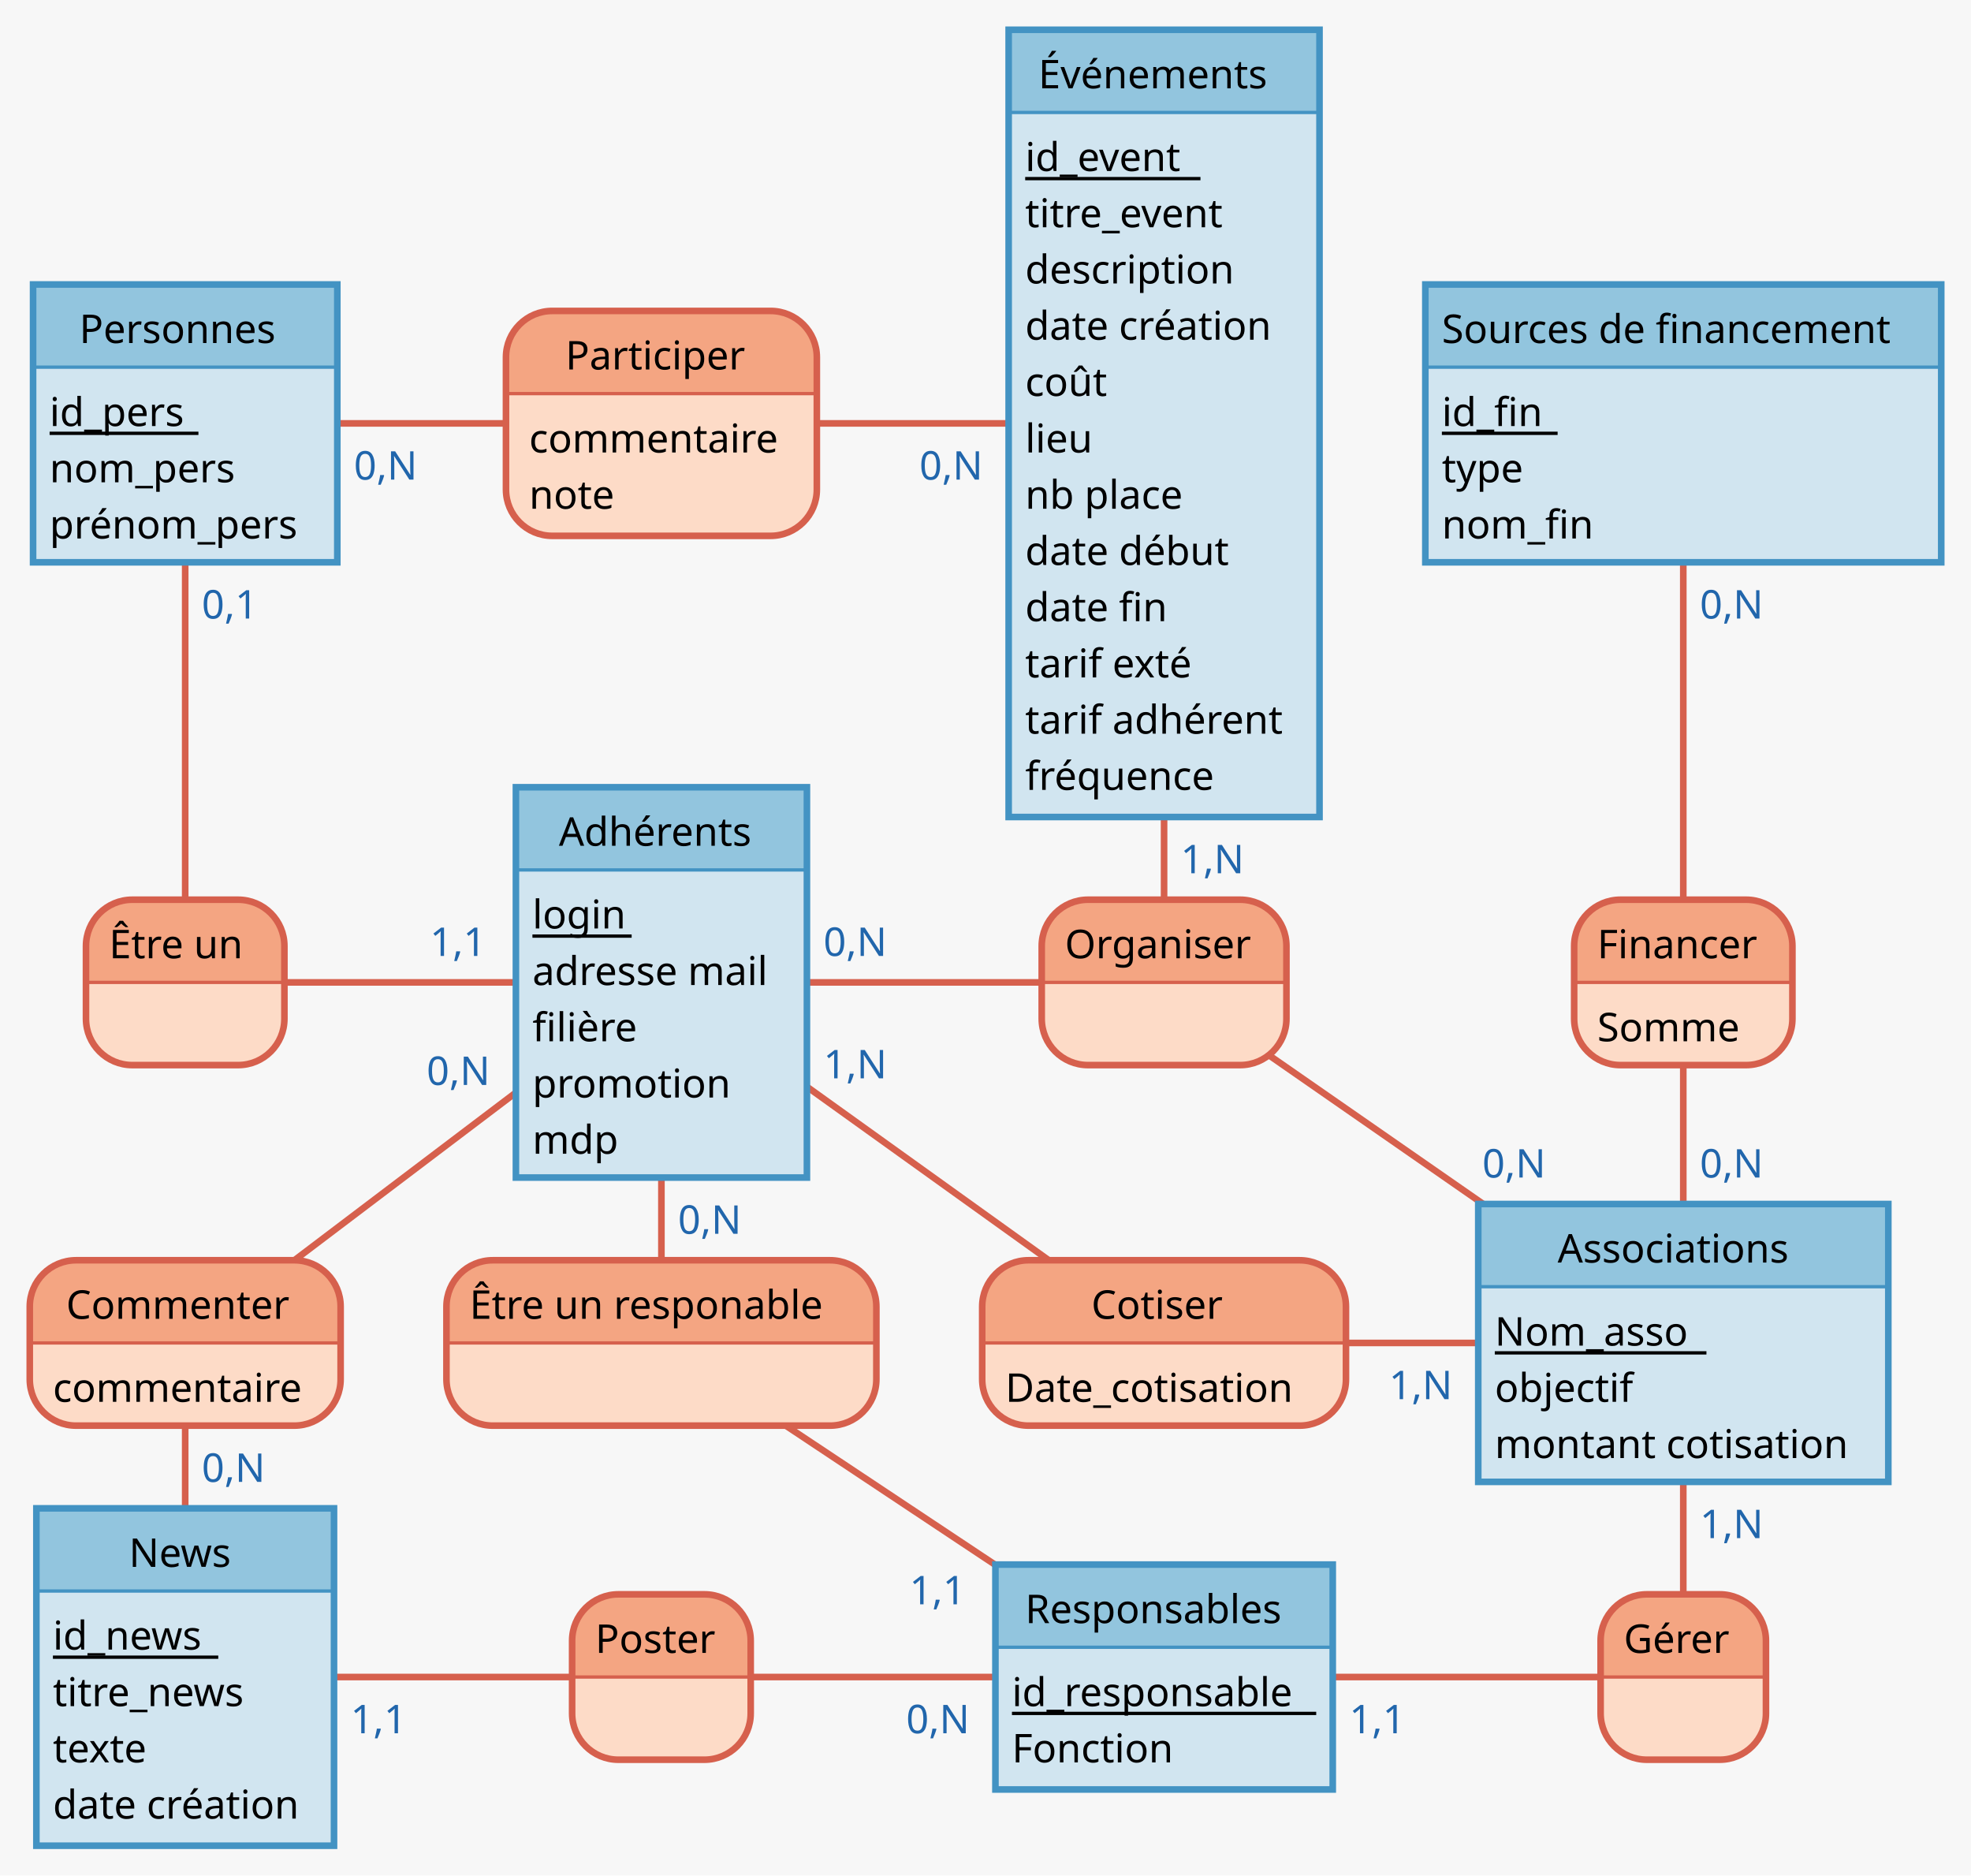
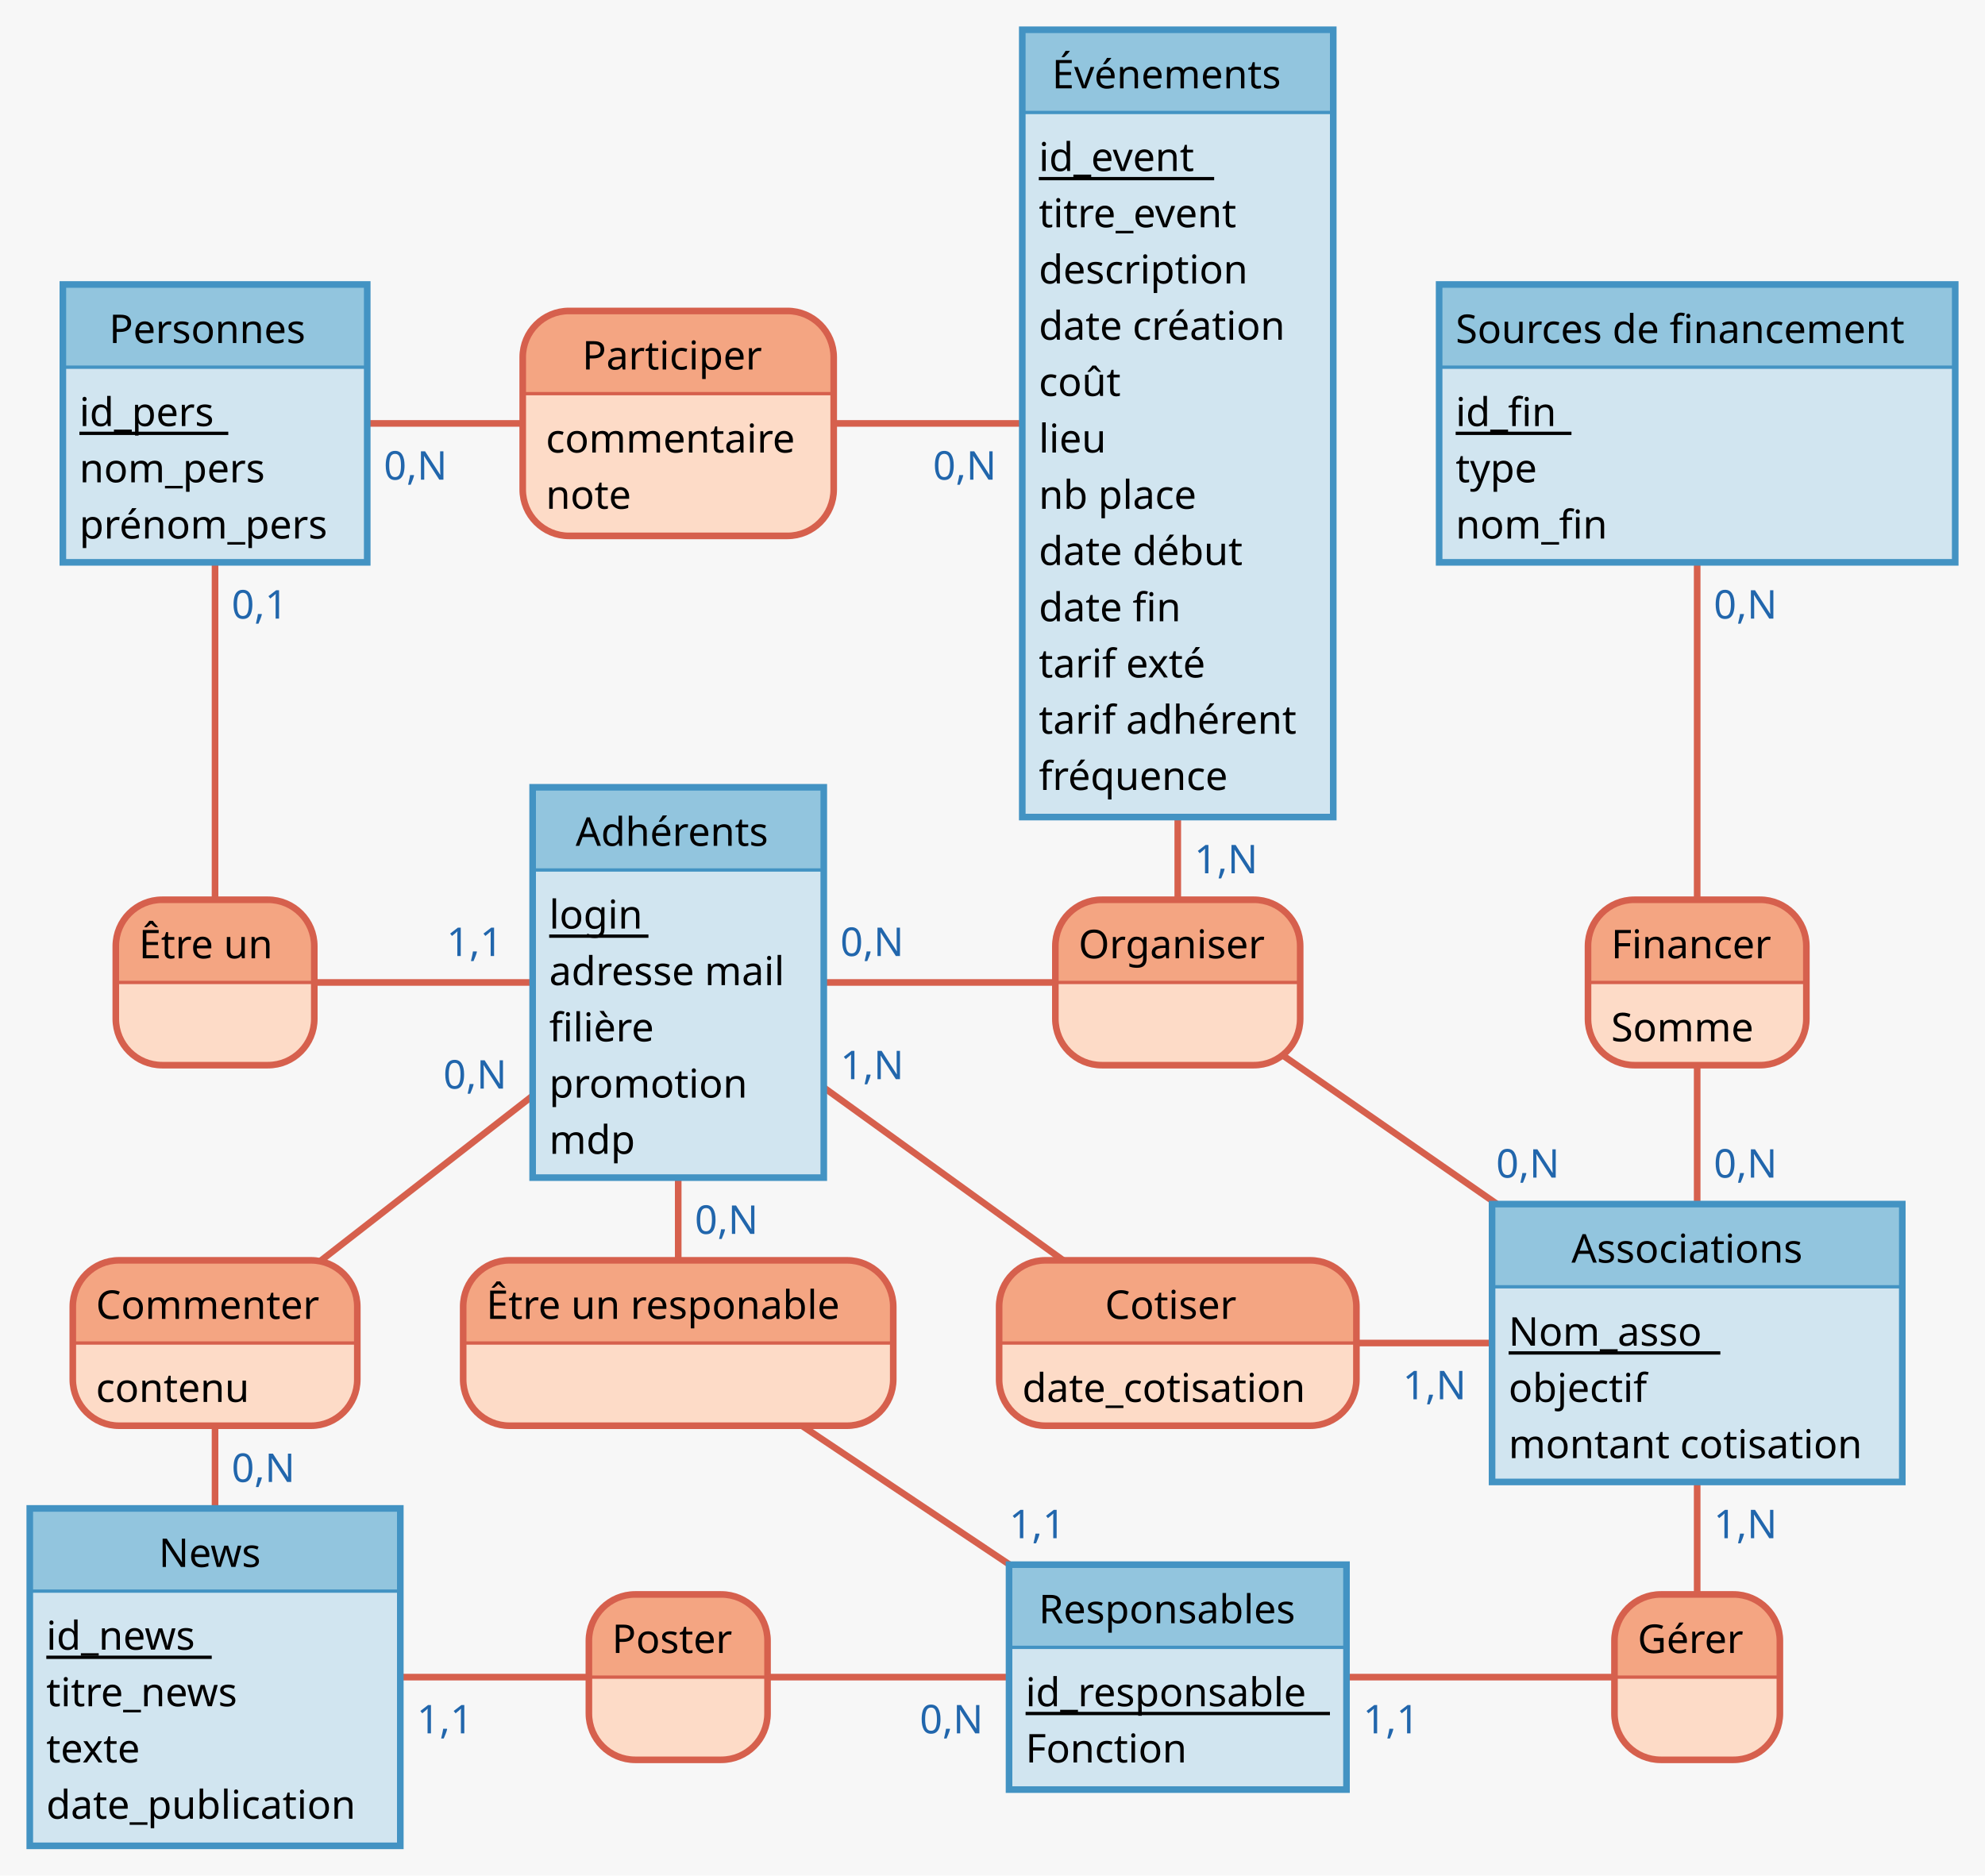
- <svg xmlns="http://www.w3.org/2000/svg" width="596" height="567" view_box="0 0 596 567">\n\n<rect id="frame" x="0" y="0" width="596" height="567" fill="#f7f7f7" stroke="none" stroke-width="0" />
-   <line x1="56" y1="507" x2="200" y2="507" stroke="#d6604d" stroke-width="2" />
-   <text x="106" y="524.0" fill="#2166ac" font-family="Verdana" font-size="12">1,1</text>
-   <line x1="352" y1="507" x2="200" y2="507" stroke="#d6604d" stroke-width="2" />
-   <text x="274" y="524.0" fill="#2166ac" font-family="Verdana" font-size="12">0,N</text>
+ <svg xmlns="http://www.w3.org/2000/svg" width="600" height="567" view_box="0 0 600 567">\n\n<rect id="frame" x="0" y="0" width="600" height="567" fill="#f7f7f7" stroke="none" stroke-width="0" />
+   <line x1="65" y1="507" x2="205" y2="507" stroke="#d6604d" stroke-width="2" />
+   <text x="126" y="524.0" fill="#2166ac" font-family="Verdana" font-size="12">1,1</text>
+   <line x1="356" y1="507" x2="205" y2="507" stroke="#d6604d" stroke-width="2" />
+   <text x="278" y="524.0" fill="#2166ac" font-family="Verdana" font-size="12">0,N</text>
  <g id="association-Poster">
-     <path d="M 213 482 a 14 14 90 0 1 14 14 V 507 h -54 V 496 a 14 14 90 0 1 14 -14" fill="#f4a582" stroke="#f4a582" stroke-width="0" />
-     <path d="M 227 507.0 v 11 a 14 14 90 0 1 -14 14 H 187 a 14 14 90 0 1 -14 -14 V 507.0 H 54" fill="#fddbc7" stroke="#fddbc7" stroke-width="0" />
-     <rect x="173" y="482" width="54" height="50" fill="none" rx="14" stroke="#d6604d" stroke-width="2" />
-     <line x1="173" y1="507" x2="227" y2="507" stroke="#d6604d" stroke-width="1" />
-     <text x="180" y="499.7" fill="#000000" font-family="Verdana" font-size="12">Poster</text>
-   </g>
-   <line x1="352" y1="128" x2="200" y2="128" stroke="#d6604d" stroke-width="2" />
-   <text x="278" y="145.0" fill="#2166ac" font-family="Verdana" font-size="12">0,N</text>
-   <line x1="56" y1="128" x2="200" y2="128" stroke="#d6604d" stroke-width="2" />
-   <text x="107" y="145.0" fill="#2166ac" font-family="Verdana" font-size="12">0,N</text>
+     <path d="M 218 482 a 14 14 90 0 1 14 14 V 507 h -54 V 496 a 14 14 90 0 1 14 -14" fill="#f4a582" stroke="#f4a582" stroke-width="0" />
+     <path d="M 232 507.0 v 11 a 14 14 90 0 1 -14 14 H 192 a 14 14 90 0 1 -14 -14 V 507.0 H 54" fill="#fddbc7" stroke="#fddbc7" stroke-width="0" />
+     <rect x="178" y="482" width="54" height="50" fill="none" rx="14" stroke="#d6604d" stroke-width="2" />
+     <line x1="178" y1="507" x2="232" y2="507" stroke="#d6604d" stroke-width="1" />
+     <text x="185" y="499.7" fill="#000000" font-family="Verdana" font-size="12">Poster</text>
+   </g>
+   <line x1="356" y1="128" x2="205" y2="128" stroke="#d6604d" stroke-width="2" />
+   <text x="282" y="145.0" fill="#2166ac" font-family="Verdana" font-size="12">0,N</text>
+   <line x1="65" y1="128" x2="205" y2="128" stroke="#d6604d" stroke-width="2" />
+   <text x="116" y="145.0" fill="#2166ac" font-family="Verdana" font-size="12">0,N</text>
  <g id="association-Participer">
-     <path d="M 233 94 a 14 14 90 0 1 14 14 V 119 h -94 V 108 a 14 14 90 0 1 14 -14" fill="#f4a582" stroke="#f4a582" stroke-width="0" />
-     <path d="M 247 119.0 v 29 a 14 14 90 0 1 -14 14 H 167 a 14 14 90 0 1 -14 -14 V 119.0 H 94" fill="#fddbc7" stroke="#fddbc7" stroke-width="0" />
-     <rect x="153" y="94" width="94" height="68" fill="none" rx="14" stroke="#d6604d" stroke-width="2" />
-     <line x1="153" y1="119" x2="247" y2="119" stroke="#d6604d" stroke-width="1" />
-     <text x="171" y="111.7" fill="#000000" font-family="Verdana" font-size="12">Participer</text>
-     <text x="160" y="136.8" fill="#000000" font-family="Verdana" font-size="12">commentaire</text>
-     <text x="160" y="153.8" fill="#000000" font-family="Verdana" font-size="12">note</text>
-   </g>
-   <line x1="200" y1="297" x2="352" y2="406" stroke="#d6604d" stroke-width="2" />
-   <text x="249" y="325.998" fill="#2166ac" font-family="Verdana" font-size="12">1,N</text>
-   <line x1="509" y1="406" x2="352" y2="406" stroke="#d6604d" stroke-width="2" />
-   <text x="420" y="423.0" fill="#2166ac" font-family="Verdana" font-size="12">1,N</text>
+     <path d="M 238 94 a 14 14 90 0 1 14 14 V 119 h -94 V 108 a 14 14 90 0 1 14 -14" fill="#f4a582" stroke="#f4a582" stroke-width="0" />
+     <path d="M 252 119.0 v 29 a 14 14 90 0 1 -14 14 H 172 a 14 14 90 0 1 -14 -14 V 119.0 H 94" fill="#fddbc7" stroke="#fddbc7" stroke-width="0" />
+     <rect x="158" y="94" width="94" height="68" fill="none" rx="14" stroke="#d6604d" stroke-width="2" />
+     <line x1="158" y1="119" x2="252" y2="119" stroke="#d6604d" stroke-width="1" />
+     <text x="176" y="111.7" fill="#000000" font-family="Verdana" font-size="12">Participer</text>
+     <text x="165" y="136.8" fill="#000000" font-family="Verdana" font-size="12">commentaire</text>
+     <text x="165" y="153.8" fill="#000000" font-family="Verdana" font-size="12">note</text>
+   </g>
+   <line x1="205" y1="297" x2="356" y2="406" stroke="#d6604d" stroke-width="2" />
+   <text x="254" y="326.238" fill="#2166ac" font-family="Verdana" font-size="12">1,N</text>
+   <line x1="513" y1="406" x2="356" y2="406" stroke="#d6604d" stroke-width="2" />
+   <text x="424" y="423.0" fill="#2166ac" font-family="Verdana" font-size="12">1,N</text>
  <g id="association-Cotiser">
-     <path d="M 393 381 a 14 14 90 0 1 14 14 V 406 h -110 V 395 a 14 14 90 0 1 14 -14" fill="#f4a582" stroke="#f4a582" stroke-width="0" />
-     <path d="M 407 406.0 v 11 a 14 14 90 0 1 -14 14 H 311 a 14 14 90 0 1 -14 -14 V 406.0 H 110" fill="#fddbc7" stroke="#fddbc7" stroke-width="0" />
-     <rect x="297" y="381" width="110" height="50" fill="none" rx="14" stroke="#d6604d" stroke-width="2" />
-     <line x1="297" y1="406" x2="407" y2="406" stroke="#d6604d" stroke-width="1" />
-     <text x="330" y="398.7" fill="#000000" font-family="Verdana" font-size="12">Cotiser</text>
-     <text x="304" y="423.8" fill="#000000" font-family="Verdana" font-size="12">Date_cotisation</text>
-   </g>
-   <line x1="56" y1="507" x2="56" y2="406" stroke="#d6604d" stroke-width="2" />
-   <text x="61.0" y="448" fill="#2166ac" font-family="Verdana" font-size="12">0,N</text>
-   <line x1="200" y1="297" x2="56" y2="406" stroke="#d6604d" stroke-width="2" />
-   <text x="129" y="328.006" fill="#2166ac" font-family="Verdana" font-size="12">0,N</text>
+     <path d="M 396 381 a 14 14 90 0 1 14 14 V 406 h -108 V 395 a 14 14 90 0 1 14 -14" fill="#f4a582" stroke="#f4a582" stroke-width="0" />
+     <path d="M 410 406.0 v 11 a 14 14 90 0 1 -14 14 H 316 a 14 14 90 0 1 -14 -14 V 406.0 H 108" fill="#fddbc7" stroke="#fddbc7" stroke-width="0" />
+     <rect x="302" y="381" width="108" height="50" fill="none" rx="14" stroke="#d6604d" stroke-width="2" />
+     <line x1="302" y1="406" x2="410" y2="406" stroke="#d6604d" stroke-width="1" />
+     <text x="334" y="398.7" fill="#000000" font-family="Verdana" font-size="12">Cotiser</text>
+     <text x="309" y="423.8" fill="#000000" font-family="Verdana" font-size="12">date_cotisation</text>
+   </g>
+   <line x1="65" y1="507" x2="65" y2="406" stroke="#d6604d" stroke-width="2" />
+   <text x="70.0" y="448" fill="#2166ac" font-family="Verdana" font-size="12">0,N</text>
+   <line x1="205" y1="297" x2="65" y2="406" stroke="#d6604d" stroke-width="2" />
+   <text x="134" y="329.093" fill="#2166ac" font-family="Verdana" font-size="12">0,N</text>
  <g id="association-Commenter">
-     <path d="M 89 381 a 14 14 90 0 1 14 14 V 406 h -94 V 395 a 14 14 90 0 1 14 -14" fill="#f4a582" stroke="#f4a582" stroke-width="0" />
-     <path d="M 103 406.0 v 11 a 14 14 90 0 1 -14 14 H 23 a 14 14 90 0 1 -14 -14 V 406.0 H 94" fill="#fddbc7" stroke="#fddbc7" stroke-width="0" />
-     <rect x="9" y="381" width="94" height="50" fill="none" rx="14" stroke="#d6604d" stroke-width="2" />
-     <line x1="9" y1="406" x2="103" y2="406" stroke="#d6604d" stroke-width="1" />
-     <text x="20" y="398.7" fill="#000000" font-family="Verdana" font-size="12">Commenter</text>
-     <text x="16" y="423.8" fill="#000000" font-family="Verdana" font-size="12">commentaire</text>
-   </g>
-   <line x1="200" y1="297" x2="200" y2="406" stroke="#d6604d" stroke-width="2" />
-   <text x="205.0" y="373" fill="#2166ac" font-family="Verdana" font-size="12">0,N</text>
-   <line x1="352" y1="507" x2="200" y2="406" stroke="#d6604d" stroke-width="2" />
-   <text x="275" y="485.017" fill="#2166ac" font-family="Verdana" font-size="12">1,1</text>
+     <path d="M 94 381 a 14 14 90 0 1 14 14 V 406 h -86 V 395 a 14 14 90 0 1 14 -14" fill="#f4a582" stroke="#f4a582" stroke-width="0" />
+     <path d="M 108 406.0 v 11 a 14 14 90 0 1 -14 14 H 36 a 14 14 90 0 1 -14 -14 V 406.0 H 86" fill="#fddbc7" stroke="#fddbc7" stroke-width="0" />
+     <rect x="22" y="381" width="86" height="50" fill="none" rx="14" stroke="#d6604d" stroke-width="2" />
+     <line x1="22" y1="406" x2="108" y2="406" stroke="#d6604d" stroke-width="1" />
+     <text x="29" y="398.7" fill="#000000" font-family="Verdana" font-size="12">Commenter</text>
+     <text x="29" y="423.8" fill="#000000" font-family="Verdana" font-size="12">contenu</text>
+   </g>
+   <line x1="205" y1="297" x2="205" y2="406" stroke="#d6604d" stroke-width="2" />
+   <text x="210.0" y="373" fill="#2166ac" font-family="Verdana" font-size="12">0,N</text>
+   <line x1="356" y1="507" x2="205" y2="406" stroke="#d6604d" stroke-width="2" />
+   <text x="305.043" y="465" fill="#2166ac" font-family="Verdana" font-size="12">1,1</text>
  <g id="association-Être un responable">
-     <path d="M 251 381 a 14 14 90 0 1 14 14 V 406 h -130 V 395 a 14 14 90 0 1 14 -14" fill="#f4a582" stroke="#f4a582" stroke-width="0" />
-     <path d="M 265 406.0 v 11 a 14 14 90 0 1 -14 14 H 149 a 14 14 90 0 1 -14 -14 V 406.0 H 130" fill="#fddbc7" stroke="#fddbc7" stroke-width="0" />
-     <rect x="135" y="381" width="130" height="50" fill="none" rx="14" stroke="#d6604d" stroke-width="2" />
-     <line x1="135" y1="406" x2="265" y2="406" stroke="#d6604d" stroke-width="1" />
-     <text x="142" y="398.7" fill="#000000" font-family="Verdana" font-size="12">Être un responable</text>
-   </g>
-   <line x1="352" y1="128" x2="352" y2="297" stroke="#d6604d" stroke-width="2" />
-   <text x="357.0" y="264" fill="#2166ac" font-family="Verdana" font-size="12">1,N</text>
-   <line x1="509" y1="406" x2="352" y2="297" stroke="#d6604d" stroke-width="2" />
-   <text x="448.209" y="356" fill="#2166ac" font-family="Verdana" font-size="12">0,N</text>
-   <line x1="200" y1="297" x2="352" y2="297" stroke="#d6604d" stroke-width="2" />
-   <text x="249" y="289.0" fill="#2166ac" font-family="Verdana" font-size="12">0,N</text>
+     <path d="M 256 381 a 14 14 90 0 1 14 14 V 406 h -130 V 395 a 14 14 90 0 1 14 -14" fill="#f4a582" stroke="#f4a582" stroke-width="0" />
+     <path d="M 270 406.0 v 11 a 14 14 90 0 1 -14 14 H 154 a 14 14 90 0 1 -14 -14 V 406.0 H 130" fill="#fddbc7" stroke="#fddbc7" stroke-width="0" />
+     <rect x="140" y="381" width="130" height="50" fill="none" rx="14" stroke="#d6604d" stroke-width="2" />
+     <line x1="140" y1="406" x2="270" y2="406" stroke="#d6604d" stroke-width="1" />
+     <text x="147" y="398.7" fill="#000000" font-family="Verdana" font-size="12">Être un responable</text>
+   </g>
+   <line x1="356" y1="128" x2="356" y2="297" stroke="#d6604d" stroke-width="2" />
+   <text x="361.0" y="264" fill="#2166ac" font-family="Verdana" font-size="12">1,N</text>
+   <line x1="513" y1="406" x2="356" y2="297" stroke="#d6604d" stroke-width="2" />
+   <text x="452.209" y="356" fill="#2166ac" font-family="Verdana" font-size="12">0,N</text>
+   <line x1="205" y1="297" x2="356" y2="297" stroke="#d6604d" stroke-width="2" />
+   <text x="254" y="289.0" fill="#2166ac" font-family="Verdana" font-size="12">0,N</text>
  <g id="association-Organiser">
-     <path d="M 375 272 a 14 14 90 0 1 14 14 V 297 h -74 V 286 a 14 14 90 0 1 14 -14" fill="#f4a582" stroke="#f4a582" stroke-width="0" />
-     <path d="M 389 297.0 v 11 a 14 14 90 0 1 -14 14 H 329 a 14 14 90 0 1 -14 -14 V 297.0 H 74" fill="#fddbc7" stroke="#fddbc7" stroke-width="0" />
-     <rect x="315" y="272" width="74" height="50" fill="none" rx="14" stroke="#d6604d" stroke-width="2" />
-     <line x1="315" y1="297" x2="389" y2="297" stroke="#d6604d" stroke-width="1" />
-     <text x="322" y="289.7" fill="#000000" font-family="Verdana" font-size="12">Organiser</text>
-   </g>
-   <line x1="509" y1="406" x2="509" y2="507" stroke="#d6604d" stroke-width="2" />
-   <text x="514.0" y="465" fill="#2166ac" font-family="Verdana" font-size="12">1,N</text>
-   <line x1="352" y1="507" x2="509" y2="507" stroke="#d6604d" stroke-width="2" />
-   <text x="408" y="524.0" fill="#2166ac" font-family="Verdana" font-size="12">1,1</text>
+     <path d="M 379 272 a 14 14 90 0 1 14 14 V 297 h -74 V 286 a 14 14 90 0 1 14 -14" fill="#f4a582" stroke="#f4a582" stroke-width="0" />
+     <path d="M 393 297.0 v 11 a 14 14 90 0 1 -14 14 H 333 a 14 14 90 0 1 -14 -14 V 297.0 H 74" fill="#fddbc7" stroke="#fddbc7" stroke-width="0" />
+     <rect x="319" y="272" width="74" height="50" fill="none" rx="14" stroke="#d6604d" stroke-width="2" />
+     <line x1="319" y1="297" x2="393" y2="297" stroke="#d6604d" stroke-width="1" />
+     <text x="326" y="289.7" fill="#000000" font-family="Verdana" font-size="12">Organiser</text>
+   </g>
+   <line x1="513" y1="406" x2="513" y2="507" stroke="#d6604d" stroke-width="2" />
+   <text x="518.0" y="465" fill="#2166ac" font-family="Verdana" font-size="12">1,N</text>
+   <line x1="356" y1="507" x2="513" y2="507" stroke="#d6604d" stroke-width="2" />
+   <text x="412" y="524.0" fill="#2166ac" font-family="Verdana" font-size="12">1,1</text>
  <g id="association-Gérer">
-     <path d="M 520 482 a 14 14 90 0 1 14 14 V 507 h -50 V 496 a 14 14 90 0 1 14 -14" fill="#f4a582" stroke="#f4a582" stroke-width="0" />
-     <path d="M 534 507.0 v 11 a 14 14 90 0 1 -14 14 H 498 a 14 14 90 0 1 -14 -14 V 507.0 H 50" fill="#fddbc7" stroke="#fddbc7" stroke-width="0" />
-     <rect x="484" y="482" width="50" height="50" fill="none" rx="14" stroke="#d6604d" stroke-width="2" />
-     <line x1="484" y1="507" x2="534" y2="507" stroke="#d6604d" stroke-width="1" />
-     <text x="491" y="499.7" fill="#000000" font-family="Verdana" font-size="12">Gérer</text>
-   </g>
-   <line x1="56" y1="128" x2="56" y2="297" stroke="#d6604d" stroke-width="2" />
-   <text x="61.0" y="187" fill="#2166ac" font-family="Verdana" font-size="12">0,1</text>
-   <line x1="200" y1="297" x2="56" y2="297" stroke="#d6604d" stroke-width="2" />
-   <text x="130" y="289.0" fill="#2166ac" font-family="Verdana" font-size="12">1,1</text>
+     <path d="M 524 482 a 14 14 90 0 1 14 14 V 507 h -50 V 496 a 14 14 90 0 1 14 -14" fill="#f4a582" stroke="#f4a582" stroke-width="0" />
+     <path d="M 538 507.0 v 11 a 14 14 90 0 1 -14 14 H 502 a 14 14 90 0 1 -14 -14 V 507.0 H 50" fill="#fddbc7" stroke="#fddbc7" stroke-width="0" />
+     <rect x="488" y="482" width="50" height="50" fill="none" rx="14" stroke="#d6604d" stroke-width="2" />
+     <line x1="488" y1="507" x2="538" y2="507" stroke="#d6604d" stroke-width="1" />
+     <text x="495" y="499.7" fill="#000000" font-family="Verdana" font-size="12">Gérer</text>
+   </g>
+   <line x1="65" y1="128" x2="65" y2="297" stroke="#d6604d" stroke-width="2" />
+   <text x="70.0" y="187" fill="#2166ac" font-family="Verdana" font-size="12">0,1</text>
+   <line x1="205" y1="297" x2="65" y2="297" stroke="#d6604d" stroke-width="2" />
+   <text x="135" y="289.0" fill="#2166ac" font-family="Verdana" font-size="12">1,1</text>
  <g id="association-Être un1">
-     <path d="M 72 272 a 14 14 90 0 1 14 14 V 297 h -60 V 286 a 14 14 90 0 1 14 -14" fill="#f4a582" stroke="#f4a582" stroke-width="0" />
-     <path d="M 86 297.0 v 11 a 14 14 90 0 1 -14 14 H 40 a 14 14 90 0 1 -14 -14 V 297.0 H 60" fill="#fddbc7" stroke="#fddbc7" stroke-width="0" />
-     <rect x="26" y="272" width="60" height="50" fill="none" rx="14" stroke="#d6604d" stroke-width="2" />
-     <line x1="26" y1="297" x2="86" y2="297" stroke="#d6604d" stroke-width="1" />
-     <text x="33" y="289.7" fill="#000000" font-family="Verdana" font-size="12">Être un</text>
-   </g>
-   <line x1="509" y1="128" x2="509" y2="297" stroke="#d6604d" stroke-width="2" />
-   <text x="514.0" y="187" fill="#2166ac" font-family="Verdana" font-size="12">0,N</text>
-   <line x1="509" y1="406" x2="509" y2="297" stroke="#d6604d" stroke-width="2" />
-   <text x="514.0" y="356" fill="#2166ac" font-family="Verdana" font-size="12">0,N</text>
+     <path d="M 81 272 a 14 14 90 0 1 14 14 V 297 h -60 V 286 a 14 14 90 0 1 14 -14" fill="#f4a582" stroke="#f4a582" stroke-width="0" />
+     <path d="M 95 297.0 v 11 a 14 14 90 0 1 -14 14 H 49 a 14 14 90 0 1 -14 -14 V 297.0 H 60" fill="#fddbc7" stroke="#fddbc7" stroke-width="0" />
+     <rect x="35" y="272" width="60" height="50" fill="none" rx="14" stroke="#d6604d" stroke-width="2" />
+     <line x1="35" y1="297" x2="95" y2="297" stroke="#d6604d" stroke-width="1" />
+     <text x="42" y="289.7" fill="#000000" font-family="Verdana" font-size="12">Être un</text>
+   </g>
+   <line x1="513" y1="128" x2="513" y2="297" stroke="#d6604d" stroke-width="2" />
+   <text x="518.0" y="187" fill="#2166ac" font-family="Verdana" font-size="12">0,N</text>
+   <line x1="513" y1="406" x2="513" y2="297" stroke="#d6604d" stroke-width="2" />
+   <text x="518.0" y="356" fill="#2166ac" font-family="Verdana" font-size="12">0,N</text>
  <g id="association-Financer">
-     <path d="M 528 272 a 14 14 90 0 1 14 14 V 297 h -66 V 286 a 14 14 90 0 1 14 -14" fill="#f4a582" stroke="#f4a582" stroke-width="0" />
-     <path d="M 542 297.0 v 11 a 14 14 90 0 1 -14 14 H 490 a 14 14 90 0 1 -14 -14 V 297.0 H 66" fill="#fddbc7" stroke="#fddbc7" stroke-width="0" />
-     <rect x="476" y="272" width="66" height="50" fill="none" rx="14" stroke="#d6604d" stroke-width="2" />
-     <line x1="476" y1="297" x2="542" y2="297" stroke="#d6604d" stroke-width="1" />
-     <text x="483" y="289.7" fill="#000000" font-family="Verdana" font-size="12">Financer</text>
-     <text x="483" y="314.8" fill="#000000" font-family="Verdana" font-size="12">Somme</text>
+     <path d="M 532 272 a 14 14 90 0 1 14 14 V 297 h -66 V 286 a 14 14 90 0 1 14 -14" fill="#f4a582" stroke="#f4a582" stroke-width="0" />
+     <path d="M 546 297.0 v 11 a 14 14 90 0 1 -14 14 H 494 a 14 14 90 0 1 -14 -14 V 297.0 H 66" fill="#fddbc7" stroke="#fddbc7" stroke-width="0" />
+     <rect x="480" y="272" width="66" height="50" fill="none" rx="14" stroke="#d6604d" stroke-width="2" />
+     <line x1="480" y1="297" x2="546" y2="297" stroke="#d6604d" stroke-width="1" />
+     <text x="487" y="289.7" fill="#000000" font-family="Verdana" font-size="12">Financer</text>
+     <text x="487" y="314.8" fill="#000000" font-family="Verdana" font-size="12">Somme</text>
  </g>
  <g id="entity-Associations">
    <g id="frame-Associations">
-       <rect x="447" y="364" width="124" height="25" fill="#92c5de" stroke="#92c5de" stroke-width="0" />
-       <rect x="447" y="389.0" width="124" height="59" fill="#d1e5f0" stroke="#d1e5f0" stroke-width="0" />
-       <rect x="447" y="364" width="124" height="84" fill="none" stroke="#4393c3" stroke-width="2" />
-       <line x1="447" y1="389" x2="571" y2="389" stroke="#4393c3" stroke-width="1" />
-     </g>
-     <text x="471" y="381.7" fill="#000000" font-family="Verdana" font-size="12">Associations</text>
-     <text x="452" y="406.8" fill="#000000" font-family="Verdana" font-size="12">Nom_asso</text>
-     <line x1="452" y1="409" x2="516" y2="409" stroke="#000000" stroke-width="1" />
-     <text x="452" y="423.8" fill="#000000" font-family="Verdana" font-size="12">objectif</text>
-     <text x="452" y="440.8" fill="#000000" font-family="Verdana" font-size="12">montant cotisation</text>
+       <rect x="451" y="364" width="124" height="25" fill="#92c5de" stroke="#92c5de" stroke-width="0" />
+       <rect x="451" y="389.0" width="124" height="59" fill="#d1e5f0" stroke="#d1e5f0" stroke-width="0" />
+       <rect x="451" y="364" width="124" height="84" fill="none" stroke="#4393c3" stroke-width="2" />
+       <line x1="451" y1="389" x2="575" y2="389" stroke="#4393c3" stroke-width="1" />
+     </g>
+     <text x="475" y="381.7" fill="#000000" font-family="Verdana" font-size="12">Associations</text>
+     <text x="456" y="406.8" fill="#000000" font-family="Verdana" font-size="12">Nom_asso</text>
+     <line x1="456" y1="409" x2="520" y2="409" stroke="#000000" stroke-width="1" />
+     <text x="456" y="423.8" fill="#000000" font-family="Verdana" font-size="12">objectif</text>
+     <text x="456" y="440.8" fill="#000000" font-family="Verdana" font-size="12">montant cotisation</text>
  </g>
  <g id="entity-Personnes">
    <g id="frame-Personnes">
-       <rect x="10" y="86" width="92" height="25" fill="#92c5de" stroke="#92c5de" stroke-width="0" />
-       <rect x="10" y="111.0" width="92" height="59" fill="#d1e5f0" stroke="#d1e5f0" stroke-width="0" />
-       <rect x="10" y="86" width="92" height="84" fill="none" stroke="#4393c3" stroke-width="2" />
-       <line x1="10" y1="111" x2="102" y2="111" stroke="#4393c3" stroke-width="1" />
-     </g>
-     <text x="24" y="103.7" fill="#000000" font-family="Verdana" font-size="12">Personnes</text>
-     <text x="15" y="128.8" fill="#000000" font-family="Verdana" font-size="12">id_pers</text>
-     <line x1="15" y1="131" x2="60" y2="131" stroke="#000000" stroke-width="1" />
-     <text x="15" y="145.8" fill="#000000" font-family="Verdana" font-size="12">nom_pers</text>
-     <text x="15" y="162.8" fill="#000000" font-family="Verdana" font-size="12">prénom_pers</text>
+       <rect x="19" y="86" width="92" height="25" fill="#92c5de" stroke="#92c5de" stroke-width="0" />
+       <rect x="19" y="111.0" width="92" height="59" fill="#d1e5f0" stroke="#d1e5f0" stroke-width="0" />
+       <rect x="19" y="86" width="92" height="84" fill="none" stroke="#4393c3" stroke-width="2" />
+       <line x1="19" y1="111" x2="111" y2="111" stroke="#4393c3" stroke-width="1" />
+     </g>
+     <text x="33" y="103.7" fill="#000000" font-family="Verdana" font-size="12">Personnes</text>
+     <text x="24" y="128.8" fill="#000000" font-family="Verdana" font-size="12">id_pers</text>
+     <line x1="24" y1="131" x2="69" y2="131" stroke="#000000" stroke-width="1" />
+     <text x="24" y="145.8" fill="#000000" font-family="Verdana" font-size="12">nom_pers</text>
+     <text x="24" y="162.8" fill="#000000" font-family="Verdana" font-size="12">prénom_pers</text>
  </g>
  <g id="entity-Adhérents">
    <g id="frame-Adhérents">
-       <rect x="156" y="238" width="88" height="25" fill="#92c5de" stroke="#92c5de" stroke-width="0" />
-       <rect x="156" y="263.0" width="88" height="93" fill="#d1e5f0" stroke="#d1e5f0" stroke-width="0" />
-       <rect x="156" y="238" width="88" height="118" fill="none" stroke="#4393c3" stroke-width="2" />
-       <line x1="156" y1="263" x2="244" y2="263" stroke="#4393c3" stroke-width="1" />
-     </g>
-     <text x="169" y="255.7" fill="#000000" font-family="Verdana" font-size="12">Adhérents</text>
-     <text x="161" y="280.7" fill="#000000" font-family="Verdana" font-size="12">login</text>
-     <line x1="161" y1="283" x2="191" y2="283" stroke="#000000" stroke-width="1" />
-     <text x="161" y="297.8" fill="#000000" font-family="Verdana" font-size="12">adresse mail</text>
-     <text x="161" y="314.8" fill="#000000" font-family="Verdana" font-size="12">filière</text>
-     <text x="161" y="331.8" fill="#000000" font-family="Verdana" font-size="12">promotion</text>
-     <text x="161" y="348.8" fill="#000000" font-family="Verdana" font-size="12">mdp</text>
+       <rect x="161" y="238" width="88" height="25" fill="#92c5de" stroke="#92c5de" stroke-width="0" />
+       <rect x="161" y="263.0" width="88" height="93" fill="#d1e5f0" stroke="#d1e5f0" stroke-width="0" />
+       <rect x="161" y="238" width="88" height="118" fill="none" stroke="#4393c3" stroke-width="2" />
+       <line x1="161" y1="263" x2="249" y2="263" stroke="#4393c3" stroke-width="1" />
+     </g>
+     <text x="174" y="255.7" fill="#000000" font-family="Verdana" font-size="12">Adhérents</text>
+     <text x="166" y="280.7" fill="#000000" font-family="Verdana" font-size="12">login</text>
+     <line x1="166" y1="283" x2="196" y2="283" stroke="#000000" stroke-width="1" />
+     <text x="166" y="297.8" fill="#000000" font-family="Verdana" font-size="12">adresse mail</text>
+     <text x="166" y="314.8" fill="#000000" font-family="Verdana" font-size="12">filière</text>
+     <text x="166" y="331.8" fill="#000000" font-family="Verdana" font-size="12">promotion</text>
+     <text x="166" y="348.8" fill="#000000" font-family="Verdana" font-size="12">mdp</text>
  </g>
  <g id="entity-Sources de financement">
    <g id="frame-Sources de financement">
-       <rect x="431" y="86" width="156" height="25" fill="#92c5de" stroke="#92c5de" stroke-width="0" />
-       <rect x="431" y="111.0" width="156" height="59" fill="#d1e5f0" stroke="#d1e5f0" stroke-width="0" />
-       <rect x="431" y="86" width="156" height="84" fill="none" stroke="#4393c3" stroke-width="2" />
-       <line x1="431" y1="111" x2="587" y2="111" stroke="#4393c3" stroke-width="1" />
-     </g>
-     <text x="436" y="103.7" fill="#000000" font-family="Verdana" font-size="12">Sources de financement</text>
-     <text x="436" y="128.8" fill="#000000" font-family="Verdana" font-size="12">id_fin</text>
-     <line x1="436" y1="131" x2="471" y2="131" stroke="#000000" stroke-width="1" />
-     <text x="436" y="145.8" fill="#000000" font-family="Verdana" font-size="12">type</text>
-     <text x="436" y="162.8" fill="#000000" font-family="Verdana" font-size="12">nom_fin</text>
+       <rect x="435" y="86" width="156" height="25" fill="#92c5de" stroke="#92c5de" stroke-width="0" />
+       <rect x="435" y="111.0" width="156" height="59" fill="#d1e5f0" stroke="#d1e5f0" stroke-width="0" />
+       <rect x="435" y="86" width="156" height="84" fill="none" stroke="#4393c3" stroke-width="2" />
+       <line x1="435" y1="111" x2="591" y2="111" stroke="#4393c3" stroke-width="1" />
+     </g>
+     <text x="440" y="103.7" fill="#000000" font-family="Verdana" font-size="12">Sources de financement</text>
+     <text x="440" y="128.8" fill="#000000" font-family="Verdana" font-size="12">id_fin</text>
+     <line x1="440" y1="131" x2="475" y2="131" stroke="#000000" stroke-width="1" />
+     <text x="440" y="145.8" fill="#000000" font-family="Verdana" font-size="12">type</text>
+     <text x="440" y="162.8" fill="#000000" font-family="Verdana" font-size="12">nom_fin</text>
  </g>
  <g id="entity-Événements">
    <g id="frame-Événements">
-       <rect x="305" y="9" width="94" height="25" fill="#92c5de" stroke="#92c5de" stroke-width="0" />
-       <rect x="305" y="34.0" width="94" height="213" fill="#d1e5f0" stroke="#d1e5f0" stroke-width="0" />
-       <rect x="305" y="9" width="94" height="238" fill="none" stroke="#4393c3" stroke-width="2" />
-       <line x1="305" y1="34" x2="399" y2="34" stroke="#4393c3" stroke-width="1" />
-     </g>
-     <text x="314" y="26.7" fill="#000000" font-family="Verdana" font-size="12">Événements</text>
-     <text x="310" y="51.7" fill="#000000" font-family="Verdana" font-size="12">id_event</text>
-     <line x1="310" y1="54" x2="363" y2="54" stroke="#000000" stroke-width="1" />
-     <text x="310" y="68.7" fill="#000000" font-family="Verdana" font-size="12">titre_event</text>
-     <text x="310" y="85.7" fill="#000000" font-family="Verdana" font-size="12">description</text>
-     <text x="310" y="102.7" fill="#000000" font-family="Verdana" font-size="12">date création</text>
-     <text x="310" y="119.7" fill="#000000" font-family="Verdana" font-size="12">coût</text>
-     <text x="310" y="136.8" fill="#000000" font-family="Verdana" font-size="12">lieu</text>
-     <text x="310" y="153.8" fill="#000000" font-family="Verdana" font-size="12">nb place</text>
-     <text x="310" y="170.8" fill="#000000" font-family="Verdana" font-size="12">date début</text>
-     <text x="310" y="187.8" fill="#000000" font-family="Verdana" font-size="12">date fin</text>
-     <text x="310" y="204.8" fill="#000000" font-family="Verdana" font-size="12">tarif exté</text>
-     <text x="310" y="221.8" fill="#000000" font-family="Verdana" font-size="12">tarif adhérent</text>
-     <text x="310" y="238.8" fill="#000000" font-family="Verdana" font-size="12">fréquence</text>
+       <rect x="309" y="9" width="94" height="25" fill="#92c5de" stroke="#92c5de" stroke-width="0" />
+       <rect x="309" y="34.0" width="94" height="213" fill="#d1e5f0" stroke="#d1e5f0" stroke-width="0" />
+       <rect x="309" y="9" width="94" height="238" fill="none" stroke="#4393c3" stroke-width="2" />
+       <line x1="309" y1="34" x2="403" y2="34" stroke="#4393c3" stroke-width="1" />
+     </g>
+     <text x="318" y="26.7" fill="#000000" font-family="Verdana" font-size="12">Événements</text>
+     <text x="314" y="51.7" fill="#000000" font-family="Verdana" font-size="12">id_event</text>
+     <line x1="314" y1="54" x2="367" y2="54" stroke="#000000" stroke-width="1" />
+     <text x="314" y="68.7" fill="#000000" font-family="Verdana" font-size="12">titre_event</text>
+     <text x="314" y="85.7" fill="#000000" font-family="Verdana" font-size="12">description</text>
+     <text x="314" y="102.7" fill="#000000" font-family="Verdana" font-size="12">date création</text>
+     <text x="314" y="119.7" fill="#000000" font-family="Verdana" font-size="12">coût</text>
+     <text x="314" y="136.8" fill="#000000" font-family="Verdana" font-size="12">lieu</text>
+     <text x="314" y="153.8" fill="#000000" font-family="Verdana" font-size="12">nb place</text>
+     <text x="314" y="170.8" fill="#000000" font-family="Verdana" font-size="12">date début</text>
+     <text x="314" y="187.8" fill="#000000" font-family="Verdana" font-size="12">date fin</text>
+     <text x="314" y="204.8" fill="#000000" font-family="Verdana" font-size="12">tarif exté</text>
+     <text x="314" y="221.8" fill="#000000" font-family="Verdana" font-size="12">tarif adhérent</text>
+     <text x="314" y="238.8" fill="#000000" font-family="Verdana" font-size="12">fréquence</text>
  </g>
  <g id="entity-Responsables">
    <g id="frame-Responsables">
-       <rect x="301" y="473" width="102" height="25" fill="#92c5de" stroke="#92c5de" stroke-width="0" />
-       <rect x="301" y="498.0" width="102" height="43" fill="#d1e5f0" stroke="#d1e5f0" stroke-width="0" />
-       <rect x="301" y="473" width="102" height="68" fill="none" stroke="#4393c3" stroke-width="2" />
-       <line x1="301" y1="498" x2="403" y2="498" stroke="#4393c3" stroke-width="1" />
-     </g>
-     <text x="310" y="490.7" fill="#000000" font-family="Verdana" font-size="12">Responsables</text>
-     <text x="306" y="515.8" fill="#000000" font-family="Verdana" font-size="12">id_responsable</text>
-     <line x1="306" y1="518" x2="398" y2="518" stroke="#000000" stroke-width="1" />
-     <text x="306" y="532.8" fill="#000000" font-family="Verdana" font-size="12">Fonction</text>
+       <rect x="305" y="473" width="102" height="25" fill="#92c5de" stroke="#92c5de" stroke-width="0" />
+       <rect x="305" y="498.0" width="102" height="43" fill="#d1e5f0" stroke="#d1e5f0" stroke-width="0" />
+       <rect x="305" y="473" width="102" height="68" fill="none" stroke="#4393c3" stroke-width="2" />
+       <line x1="305" y1="498" x2="407" y2="498" stroke="#4393c3" stroke-width="1" />
+     </g>
+     <text x="314" y="490.7" fill="#000000" font-family="Verdana" font-size="12">Responsables</text>
+     <text x="310" y="515.8" fill="#000000" font-family="Verdana" font-size="12">id_responsable</text>
+     <line x1="310" y1="518" x2="402" y2="518" stroke="#000000" stroke-width="1" />
+     <text x="310" y="532.8" fill="#000000" font-family="Verdana" font-size="12">Fonction</text>
  </g>
  <g id="entity-News">
    <g id="frame-News">
-       <rect x="11" y="456" width="90" height="25" fill="#92c5de" stroke="#92c5de" stroke-width="0" />
-       <rect x="11" y="481.0" width="90" height="77" fill="#d1e5f0" stroke="#d1e5f0" stroke-width="0" />
-       <rect x="11" y="456" width="90" height="102" fill="none" stroke="#4393c3" stroke-width="2" />
-       <line x1="11" y1="481" x2="101" y2="481" stroke="#4393c3" stroke-width="1" />
-     </g>
-     <text x="39" y="473.7" fill="#000000" font-family="Verdana" font-size="12">News</text>
-     <text x="16" y="498.7" fill="#000000" font-family="Verdana" font-size="12">id_news</text>
-     <line x1="16" y1="501" x2="66" y2="501" stroke="#000000" stroke-width="1" />
-     <text x="16" y="515.8" fill="#000000" font-family="Verdana" font-size="12">titre_news</text>
-     <text x="16" y="532.8" fill="#000000" font-family="Verdana" font-size="12">texte</text>
-     <text x="16" y="549.8" fill="#000000" font-family="Verdana" font-size="12">date création</text>
+       <rect x="9" y="456" width="112" height="25" fill="#92c5de" stroke="#92c5de" stroke-width="0" />
+       <rect x="9" y="481.0" width="112" height="77" fill="#d1e5f0" stroke="#d1e5f0" stroke-width="0" />
+       <rect x="9" y="456" width="112" height="102" fill="none" stroke="#4393c3" stroke-width="2" />
+       <line x1="9" y1="481" x2="121" y2="481" stroke="#4393c3" stroke-width="1" />
+     </g>
+     <text x="48" y="473.7" fill="#000000" font-family="Verdana" font-size="12">News</text>
+     <text x="14" y="498.7" fill="#000000" font-family="Verdana" font-size="12">id_news</text>
+     <line x1="14" y1="501" x2="64" y2="501" stroke="#000000" stroke-width="1" />
+     <text x="14" y="515.8" fill="#000000" font-family="Verdana" font-size="12">titre_news</text>
+     <text x="14" y="532.8" fill="#000000" font-family="Verdana" font-size="12">texte</text>
+     <text x="14" y="549.8" fill="#000000" font-family="Verdana" font-size="12">date_publication</text>
  </g>
</svg>
